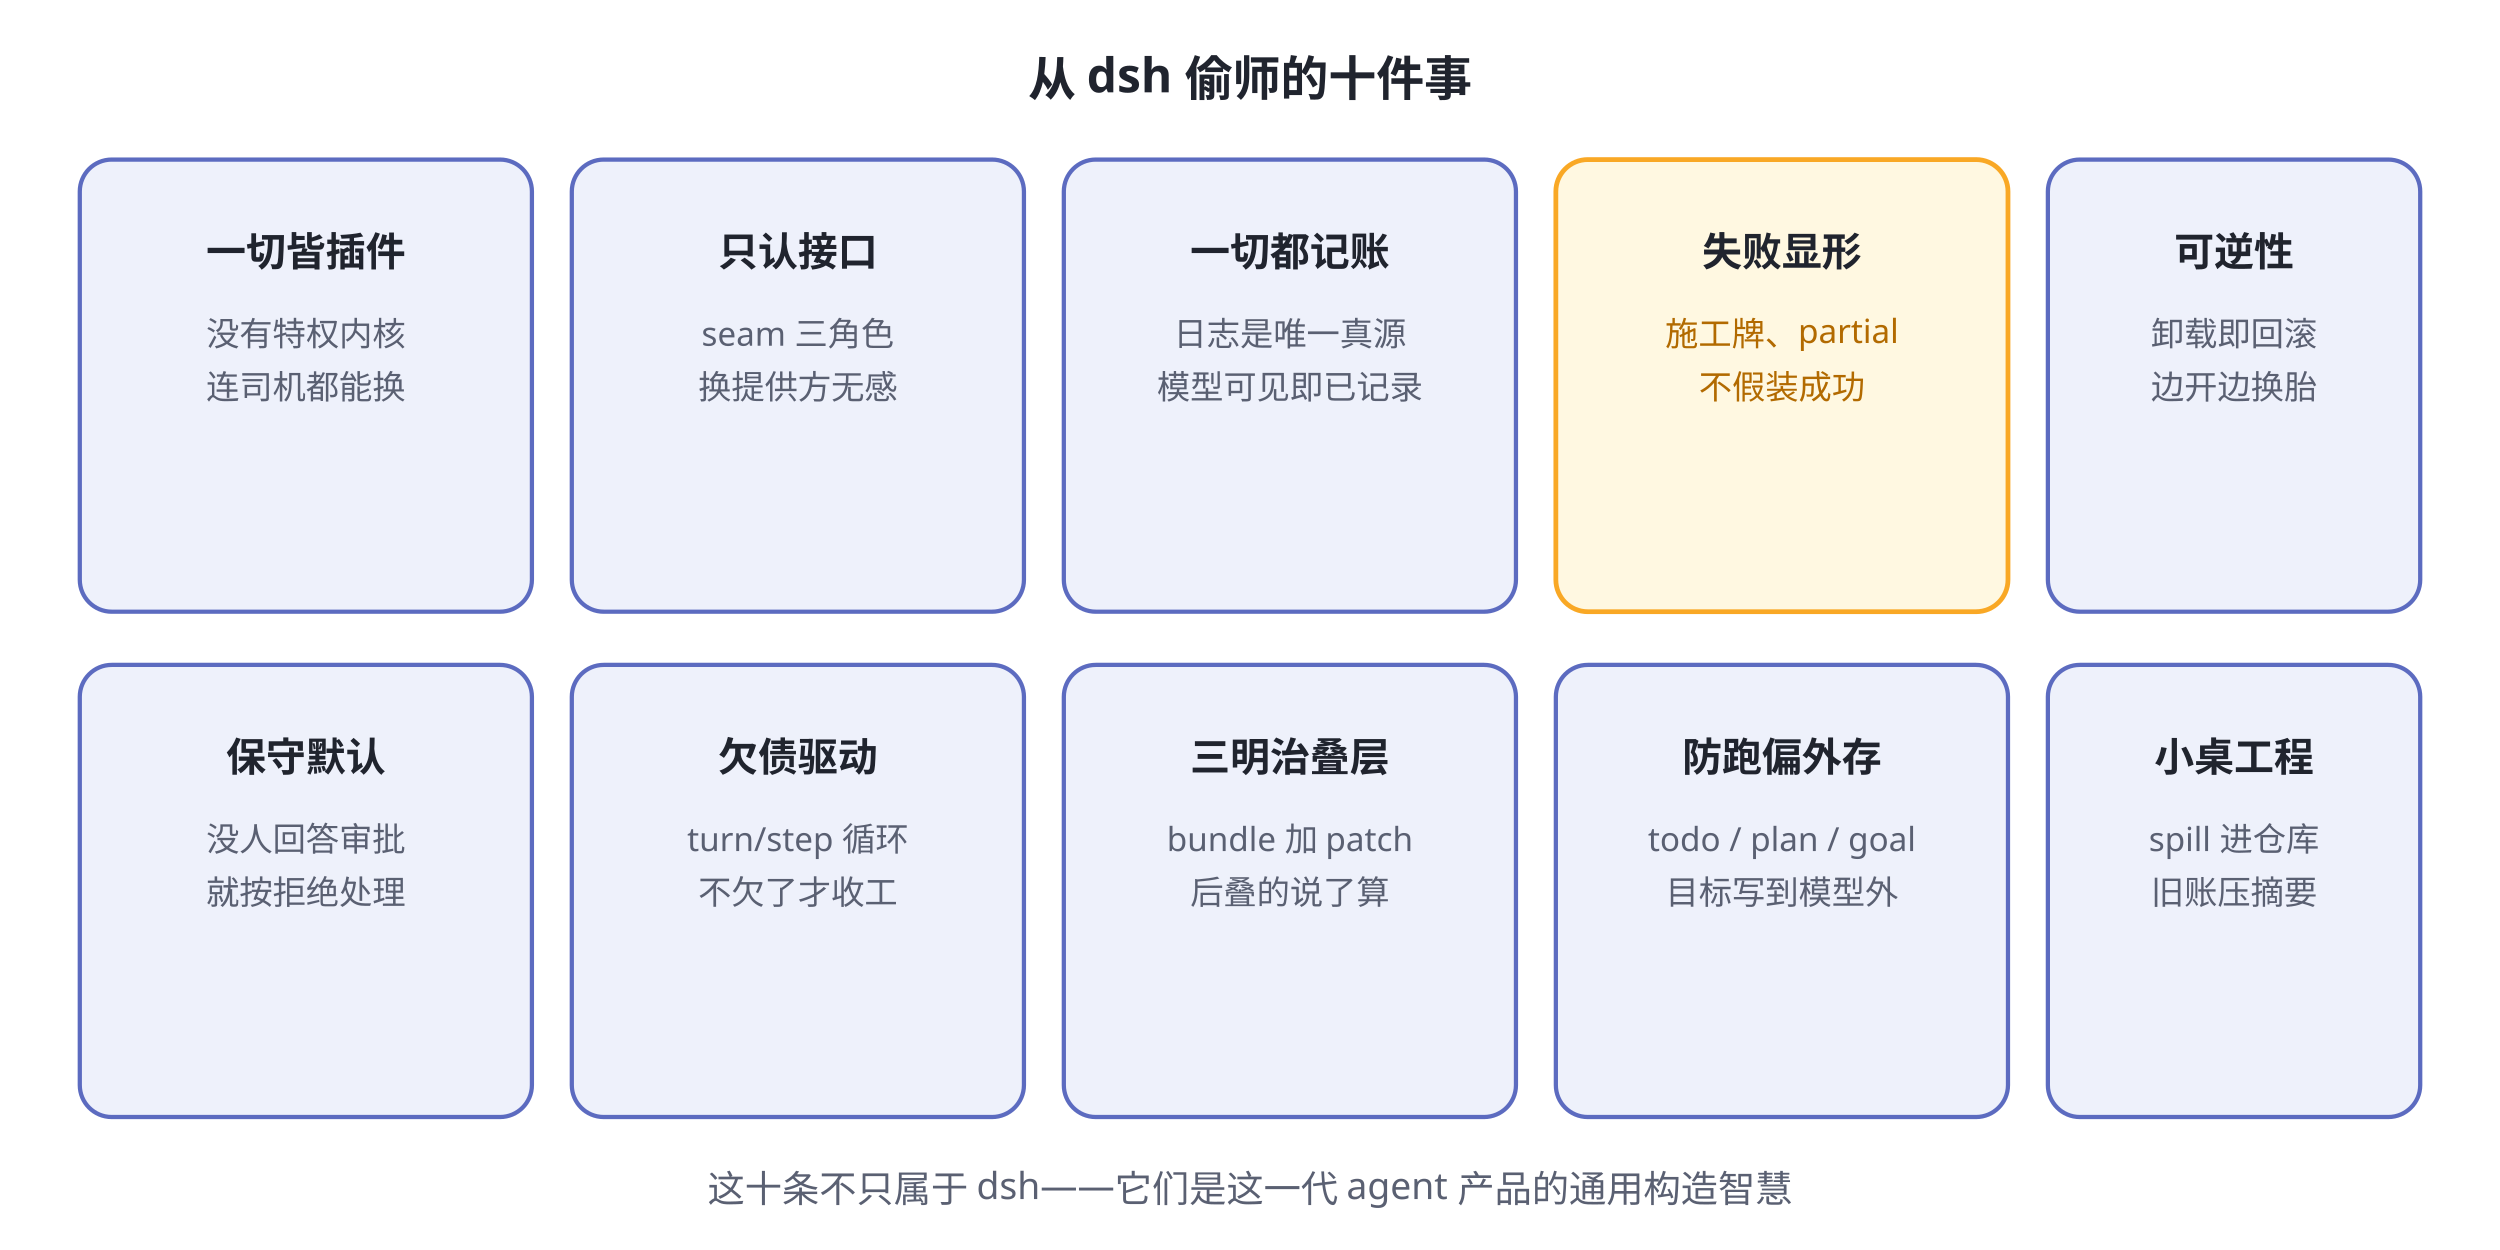
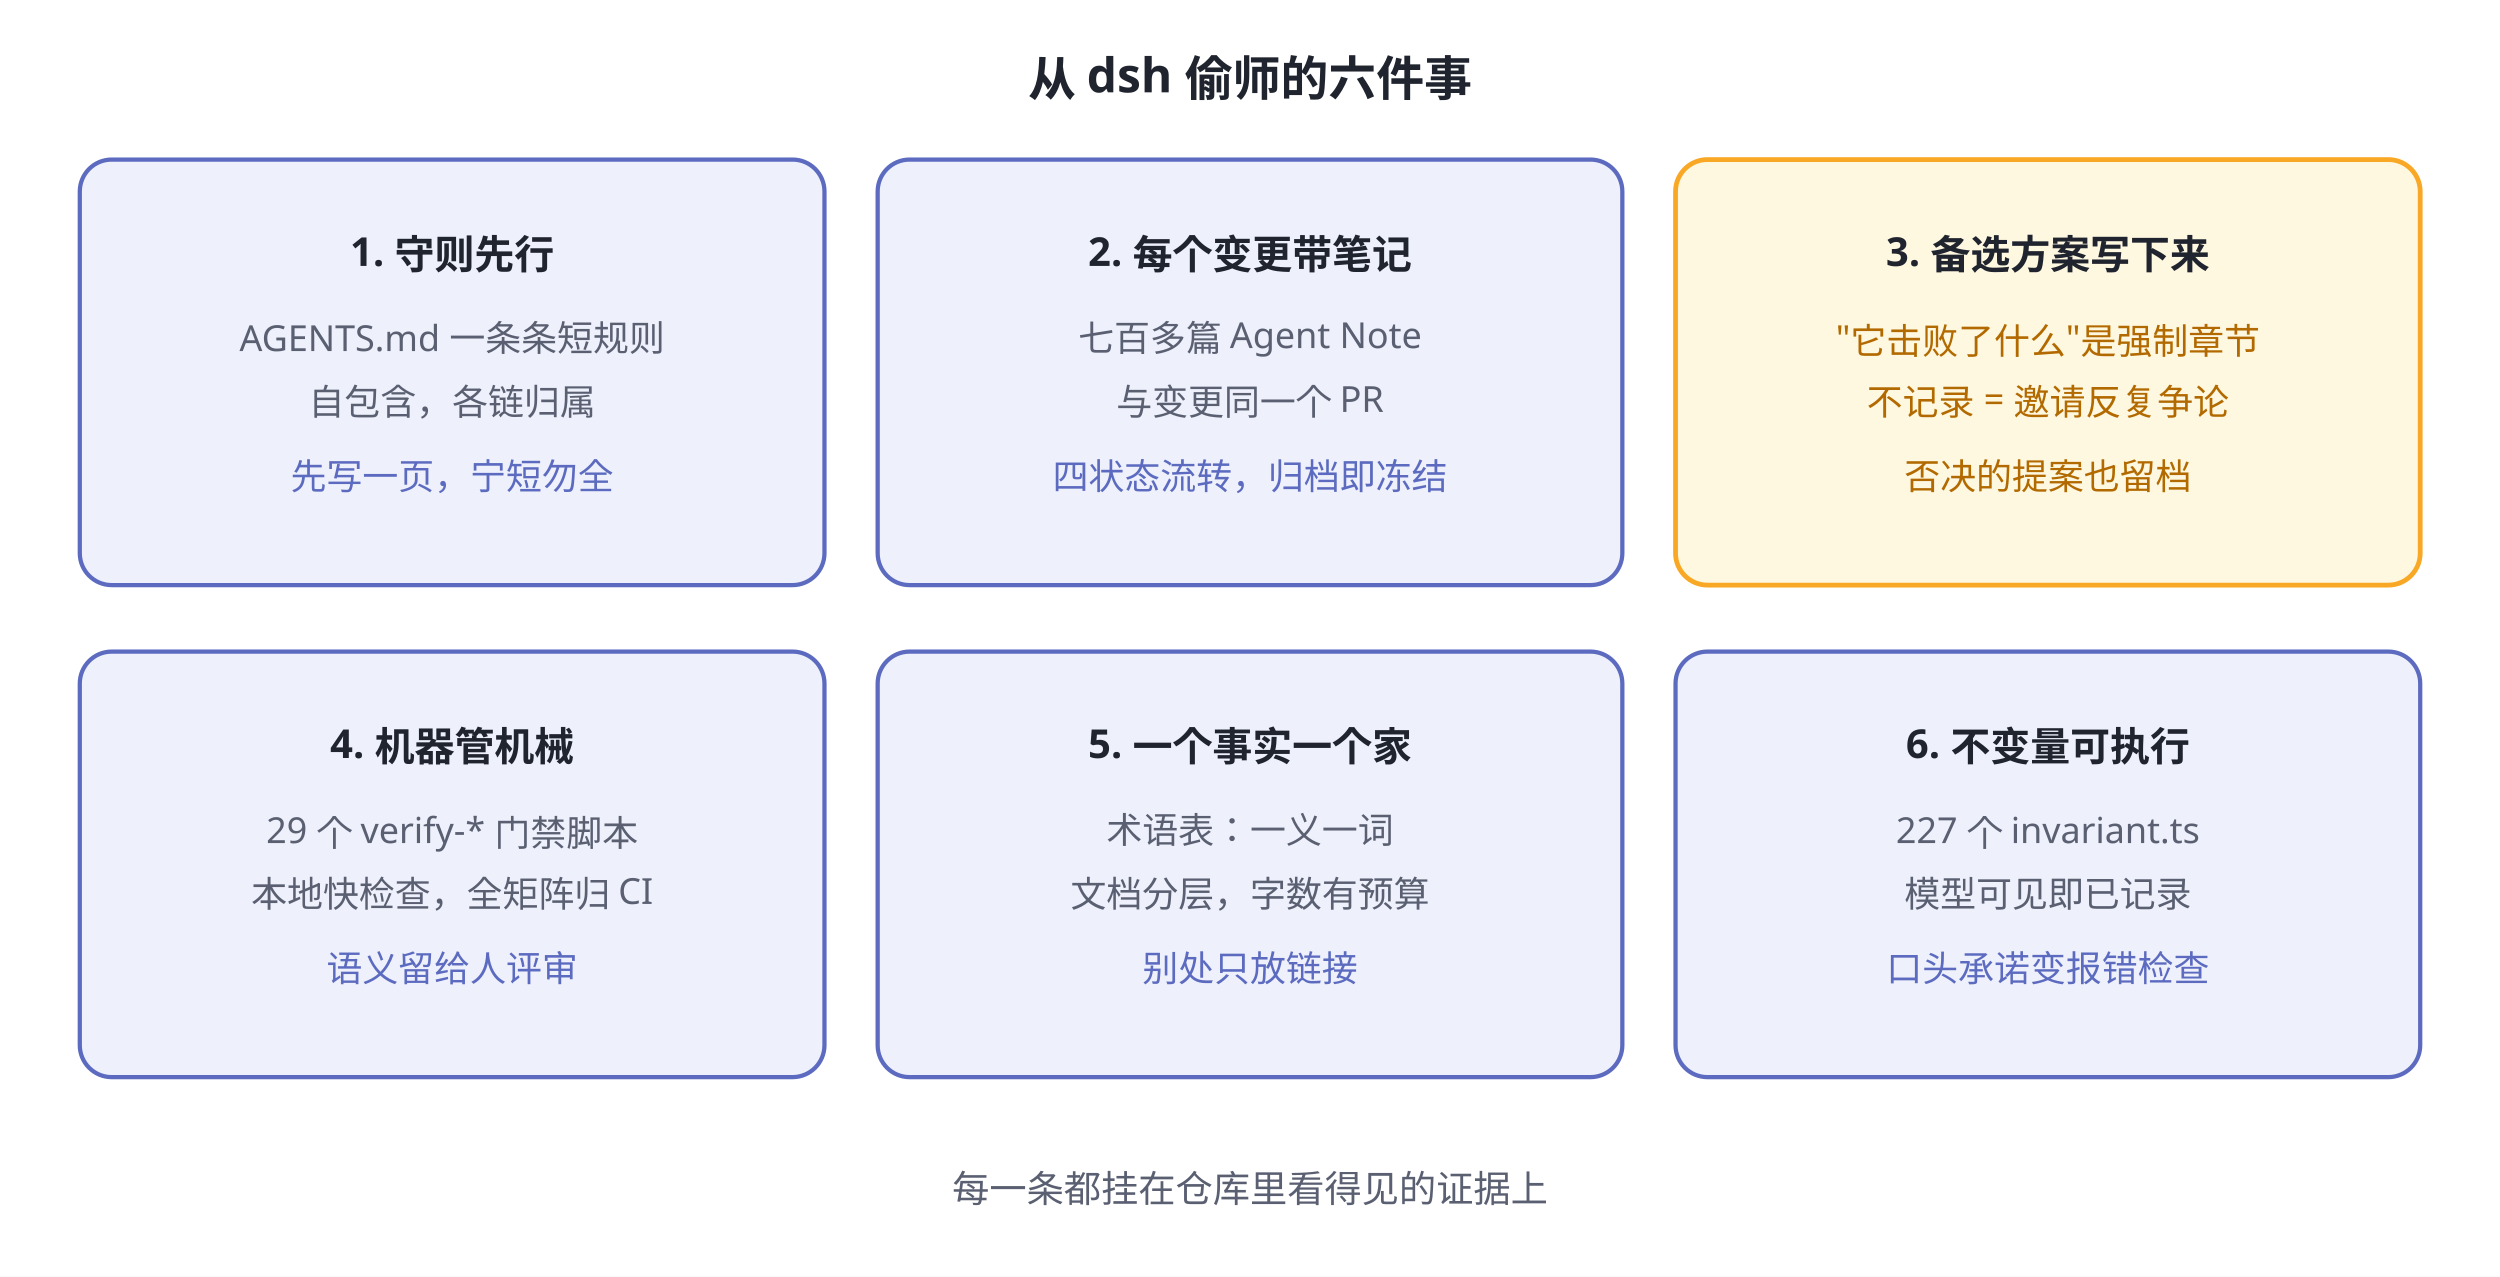
- <svg xmlns="http://www.w3.org/2000/svg" viewBox="0 0 940 470" width="940" font-family="'Microsoft YaHei','PingFang SC',sans-serif">
-   <rect width="940" height="470" fill="#ffffff" />
-   <text x="470" y="36" text-anchor="middle" font-size="18" font-weight="bold" fill="#20242e">从 dsh 偷师的十件事</text>
-   <rect x="30" y="60" width="170" height="170" rx="12" fill="#eef1fb" stroke="#5c6bc0" stroke-width="1.6" />
-   <text x="115" y="100" text-anchor="middle" font-size="15" font-weight="bold" fill="#20242e">一切皆插件</text>
-   <text x="115" y="130" text-anchor="middle" font-size="12.5" fill="#5a6072">没有特权内核</text>
-   <text x="115" y="150" text-anchor="middle" font-size="12.5" fill="#5a6072">连司机都能换</text>
-   <rect x="215" y="60" width="170" height="170" rx="12" fill="#eef1fb" stroke="#5c6bc0" stroke-width="1.6" />
-   <text x="300" y="100" text-anchor="middle" font-size="15" font-weight="bold" fill="#20242e">只认接口</text>
-   <text x="300" y="130" text-anchor="middle" font-size="12.5" fill="#5a6072">seam 三角色</text>
-   <text x="300" y="150" text-anchor="middle" font-size="12.5" fill="#5a6072">换提供方无感</text>
-   <rect x="400" y="60" width="170" height="170" rx="12" fill="#eef1fb" stroke="#5c6bc0" stroke-width="1.6" />
-   <text x="485" y="100" text-anchor="middle" font-size="15" font-weight="bold" fill="#20242e">一切都记账</text>
-   <text x="485" y="130" text-anchor="middle" font-size="12.5" fill="#5a6072">日志是唯一真源</text>
-   <text x="485" y="150" text-anchor="middle" font-size="12.5" fill="#5a6072">模型可见即已记录</text>
-   <rect x="585" y="60" width="170" height="170" rx="12" fill="#fff8e1" stroke="#f9a825" stroke-width="1.8" />
-   <text x="670" y="100" text-anchor="middle" font-size="15" font-weight="bold" fill="#20242e">失败显形</text>
-   <text x="670" y="130" text-anchor="middle" font-size="12.5" fill="#b26a00">施工牌、partial</text>
-   <text x="670" y="150" text-anchor="middle" font-size="12.5" fill="#b26a00">不假装成功</text>
-   <rect x="770" y="60" width="140" height="170" rx="12" fill="#eef1fb" stroke="#5c6bc0" stroke-width="1.6" />
-   <text x="840" y="100" text-anchor="middle" font-size="15" font-weight="bold" fill="#20242e">可逆性</text>
-   <text x="840" y="130" text-anchor="middle" font-size="12.5" fill="#5a6072">卸载即回滚</text>
-   <text x="840" y="150" text-anchor="middle" font-size="12.5" fill="#5a6072">边开边换胎</text>
-   <rect x="30" y="250" width="170" height="170" rx="12" fill="#eef1fb" stroke="#5c6bc0" stroke-width="1.6" />
-   <text x="115" y="290" text-anchor="middle" font-size="15" font-weight="bold" fill="#20242e">保守默认</text>
-   <text x="115" y="320" text-anchor="middle" font-size="12.5" fill="#5a6072">没人回答审批</text>
-   <text x="115" y="340" text-anchor="middle" font-size="12.5" fill="#5a6072">就按拒绝处理</text>
-   <rect x="215" y="250" width="170" height="170" rx="12" fill="#eef1fb" stroke="#5c6bc0" stroke-width="1.6" />
-   <text x="300" y="290" text-anchor="middle" font-size="15" font-weight="bold" fill="#20242e">欠债驱动</text>
-   <text x="300" y="320" text-anchor="middle" font-size="12.5" fill="#5a6072">turn/step 循环</text>
-   <text x="300" y="340" text-anchor="middle" font-size="12.5" fill="#5a6072">不欠了才收工</text>
-   <rect x="400" y="250" width="170" height="170" rx="12" fill="#eef1fb" stroke="#5c6bc0" stroke-width="1.6" />
-   <text x="485" y="290" text-anchor="middle" font-size="15" font-weight="bold" fill="#20242e">三明治叠层</text>
-   <text x="485" y="320" text-anchor="middle" font-size="12.5" fill="#5a6072">bundle 加 patch</text>
-   <text x="485" y="340" text-anchor="middle" font-size="12.5" fill="#5a6072">后叠的说了算</text>
-   <rect x="585" y="250" width="170" height="170" rx="12" fill="#eef1fb" stroke="#5c6bc0" stroke-width="1.6" />
-   <text x="670" y="290" text-anchor="middle" font-size="15" font-weight="bold" fill="#20242e">防跑偏外存</text>
-   <text x="670" y="320" text-anchor="middle" font-size="12.5" fill="#5a6072">todo / plan / goal</text>
-   <text x="670" y="340" text-anchor="middle" font-size="12.5" fill="#5a6072">目标写到模型外</text>
-   <rect x="770" y="250" width="140" height="170" rx="12" fill="#eef1fb" stroke="#5c6bc0" stroke-width="1.6" />
-   <text x="840" y="290" text-anchor="middle" font-size="15" font-weight="bold" fill="#20242e">小桌工程</text>
-   <text x="840" y="320" text-anchor="middle" font-size="12.5" fill="#5a6072">spill 进仓库</text>
-   <text x="840" y="340" text-anchor="middle" font-size="12.5" fill="#5a6072">旧账压摘要</text>
-   <text x="470" y="452" text-anchor="middle" font-size="14" fill="#5a6072">这十条不只属于 dsh——它们是这一代 agent 产品的通用构造智慧</text>
+ <svg xmlns="http://www.w3.org/2000/svg" viewBox="0 0 940 480" width="940" font-family="'Microsoft YaHei','PingFang SC',sans-serif">
+   <rect width="940" height="480" fill="#ffffff" />
+   <text x="470" y="36" text-anchor="middle" font-size="18" font-weight="bold" fill="#20242e">从 dsh 偷师的六件事</text>
+   <rect x="30" y="60" width="280" height="160" rx="12" fill="#eef1fb" stroke="#5c6bc0" stroke-width="1.6" />
+   <text x="170" y="100" text-anchor="middle" font-size="15" font-weight="bold" fill="#20242e">1. 守则先行</text>
+   <text x="170" y="132" text-anchor="middle" font-size="13.5" fill="#5a6072">AGENTS.md 一条条短规则</text>
+   <text x="170" y="156" text-anchor="middle" font-size="13.5" fill="#5a6072">自包含，各链归属</text>
+   <text x="170" y="184" text-anchor="middle" font-size="13.5" fill="#5c6bc0">先写一页，宁短勿全</text>
+   <rect x="330" y="60" width="280" height="160" rx="12" fill="#eef1fb" stroke="#5c6bc0" stroke-width="1.6" />
+   <text x="470" y="100" text-anchor="middle" font-size="15" font-weight="bold" fill="#20242e">2. 每个变更带笔记</text>
+   <text x="470" y="132" text-anchor="middle" font-size="13.5" fill="#5a6072">七百多篇 Agent Note</text>
+   <text x="470" y="156" text-anchor="middle" font-size="13.5" fill="#5a6072">与变更同一个 PR</text>
+   <text x="470" y="184" text-anchor="middle" font-size="13.5" fill="#5c6bc0">四状态流转，归档即冻结</text>
+   <rect x="630" y="60" width="280" height="160" rx="12" fill="#fff8e1" stroke="#f9a825" stroke-width="1.8" />
+   <text x="770" y="100" text-anchor="middle" font-size="15" font-weight="bold" fill="#20242e">3. 备选方案写下来</text>
+   <text x="770" y="132" text-anchor="middle" font-size="13.5" fill="#b26a00">"它击败了什么"是强制章节</text>
+   <text x="770" y="156" text-anchor="middle" font-size="13.5" fill="#b26a00">不记录 = 邀请反复争论</text>
+   <text x="770" y="184" text-anchor="middle" font-size="13.5" fill="#b26a00">否决的提案也留档</text>
+   <rect x="30" y="245" width="280" height="160" rx="12" fill="#eef1fb" stroke="#5c6bc0" stroke-width="1.6" />
+   <text x="170" y="285" text-anchor="middle" font-size="15" font-weight="bold" fill="#20242e">4. 机器管机械</text>
+   <text x="170" y="317" text-anchor="middle" font-size="13.5" fill="#5a6072">29 个 verify-* 门禁脚本</text>
+   <text x="170" y="341" text-anchor="middle" font-size="13.5" fill="#5a6072">本地快检查，全矩阵归 CI</text>
+   <text x="170" y="369" text-anchor="middle" font-size="13.5" fill="#5c6bc0">语义留给人评审</text>
+   <rect x="330" y="245" width="280" height="160" rx="12" fill="#eef1fb" stroke="#5c6bc0" stroke-width="1.6" />
+   <text x="470" y="285" text-anchor="middle" font-size="15" font-weight="bold" fill="#20242e">5. 一个事实一个家</text>
+   <text x="470" y="317" text-anchor="middle" font-size="13.5" fill="#5a6072">术语表：一义一词</text>
+   <text x="470" y="341" text-anchor="middle" font-size="13.5" fill="#5a6072">文档分层，字数有预算</text>
+   <text x="470" y="369" text-anchor="middle" font-size="13.5" fill="#5c6bc0">别处只放链接</text>
+   <rect x="630" y="245" width="280" height="160" rx="12" fill="#eef1fb" stroke="#5c6bc0" stroke-width="1.6" />
+   <text x="770" y="285" text-anchor="middle" font-size="15" font-weight="bold" fill="#20242e">6. 不变量可执行</text>
+   <text x="770" y="317" text-anchor="middle" font-size="13.5" fill="#5a6072">227 个 invariant.ts</text>
+   <text x="770" y="341" text-anchor="middle" font-size="13.5" fill="#5a6072">模型可见即已记录</text>
+   <text x="770" y="369" text-anchor="middle" font-size="13.5" fill="#5c6bc0">口头承诺变报错检查</text>
+   <text x="470" y="452" text-anchor="middle" font-size="14" fill="#5a6072">每一条都挂在仓库里看得见的证据上</text>
</svg>
